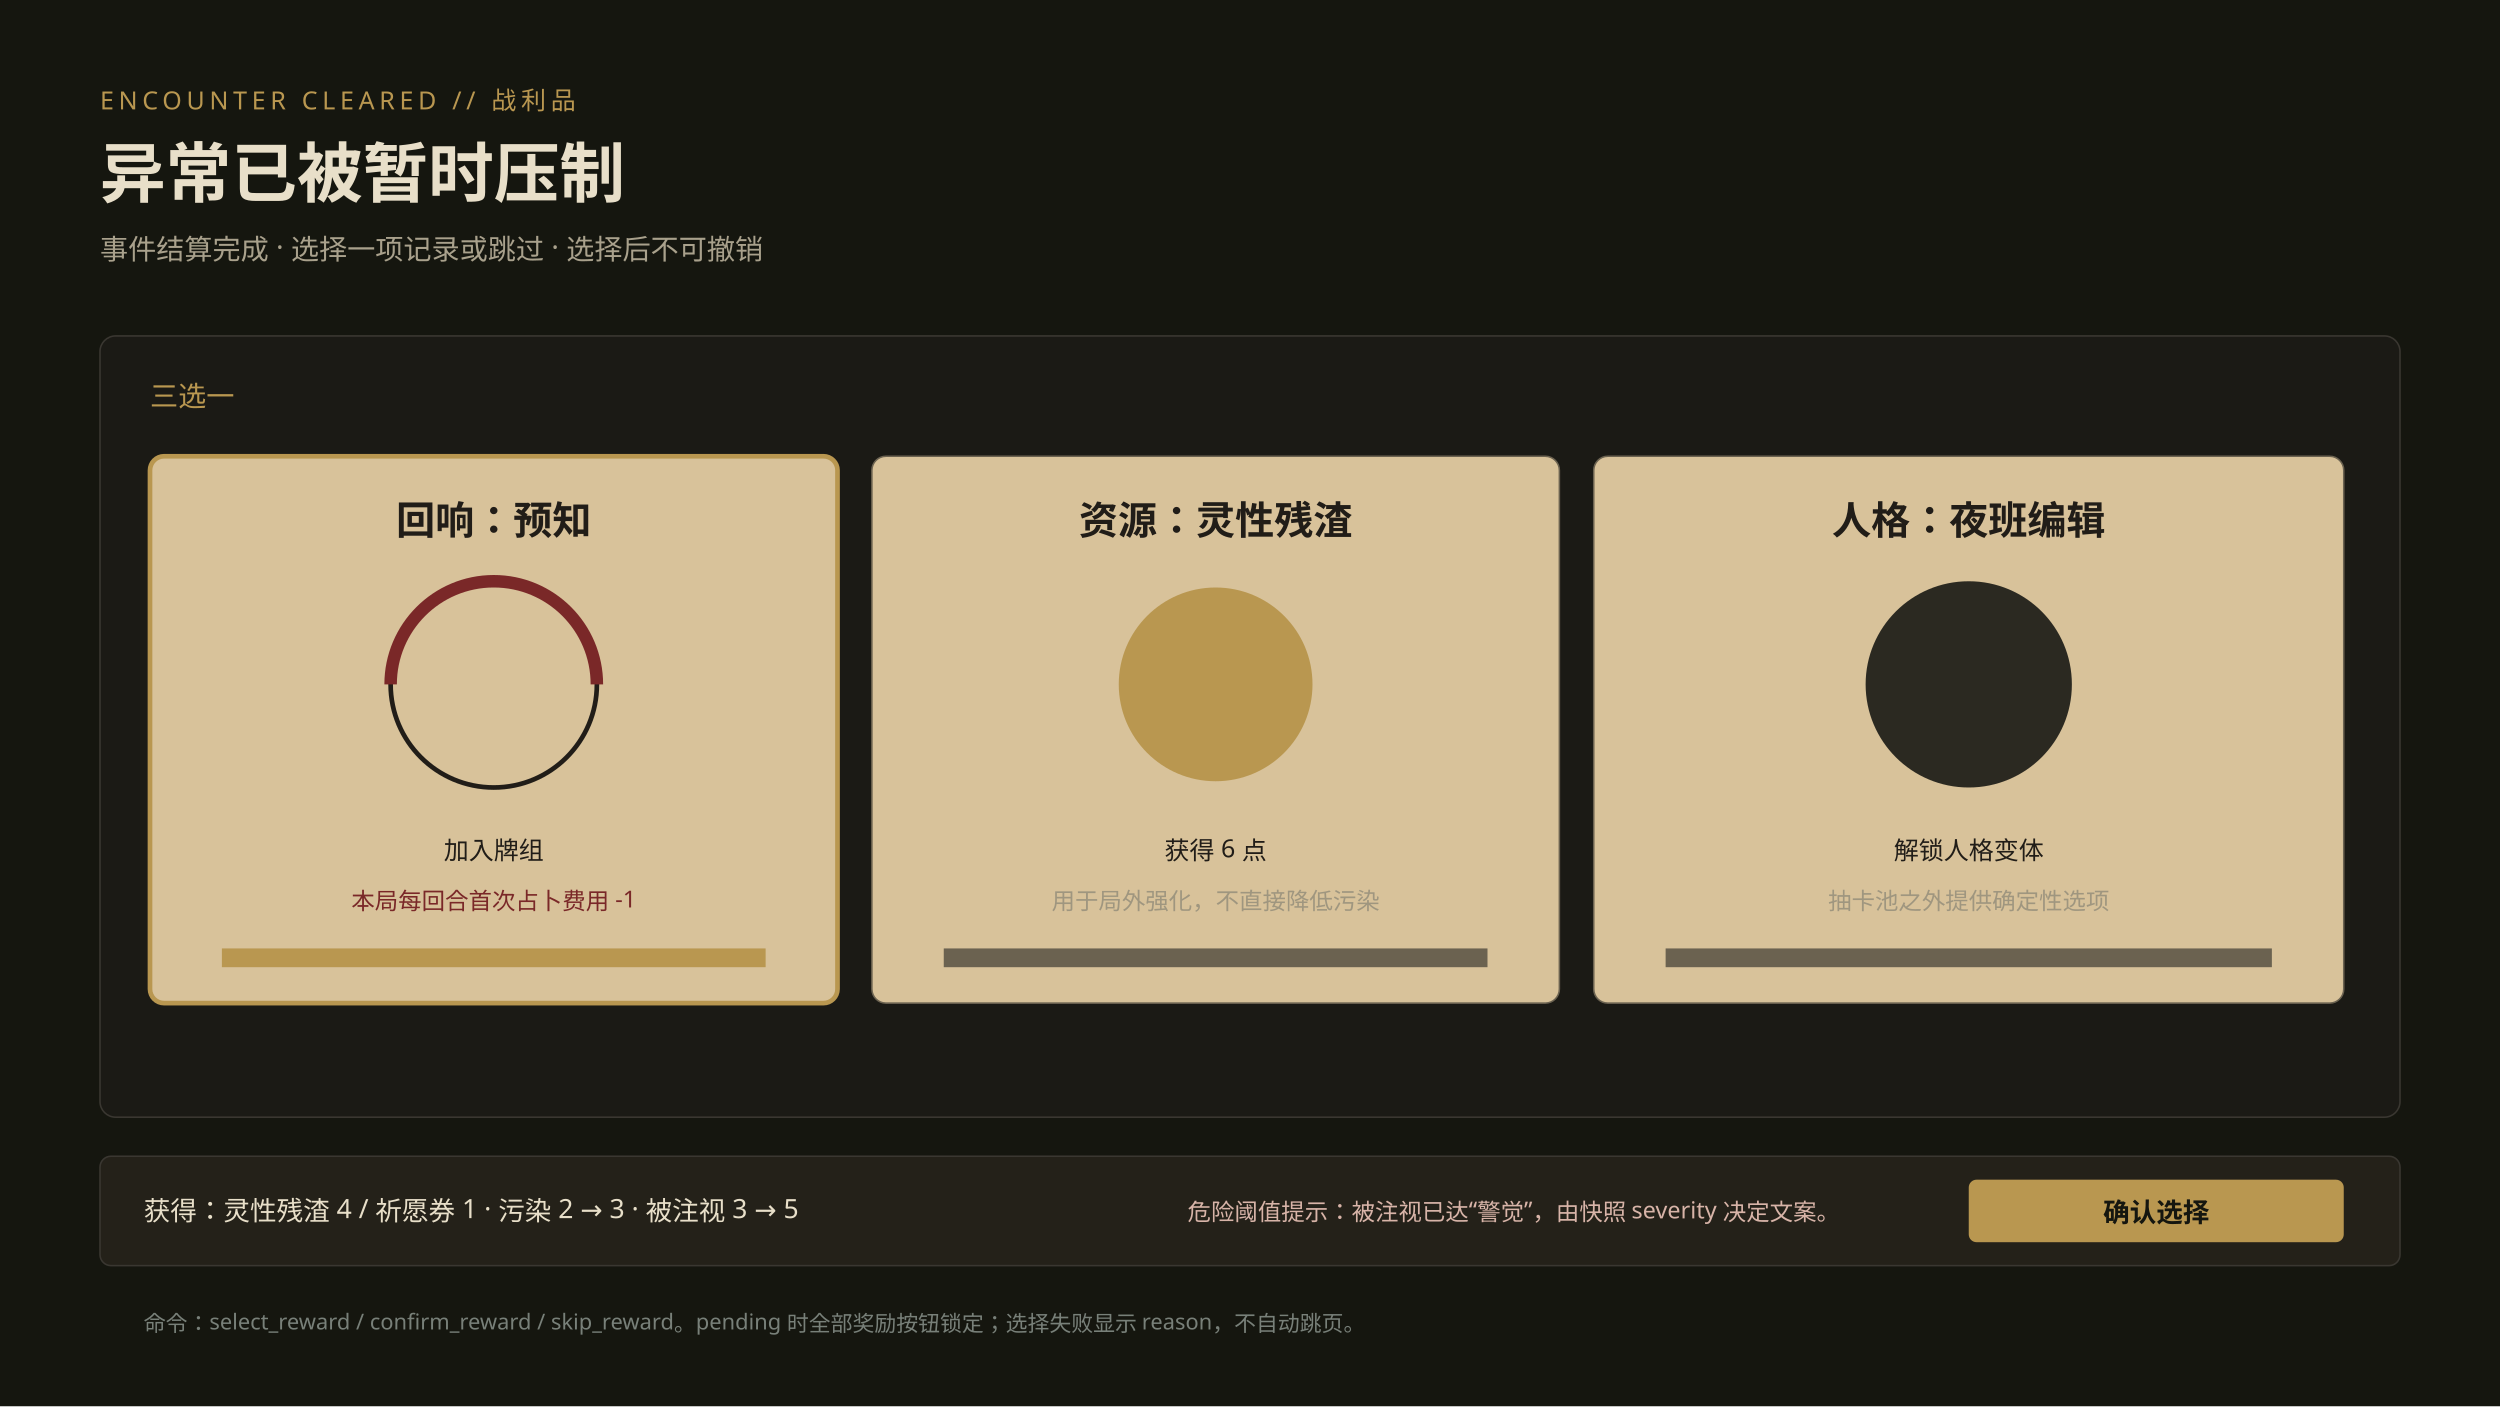
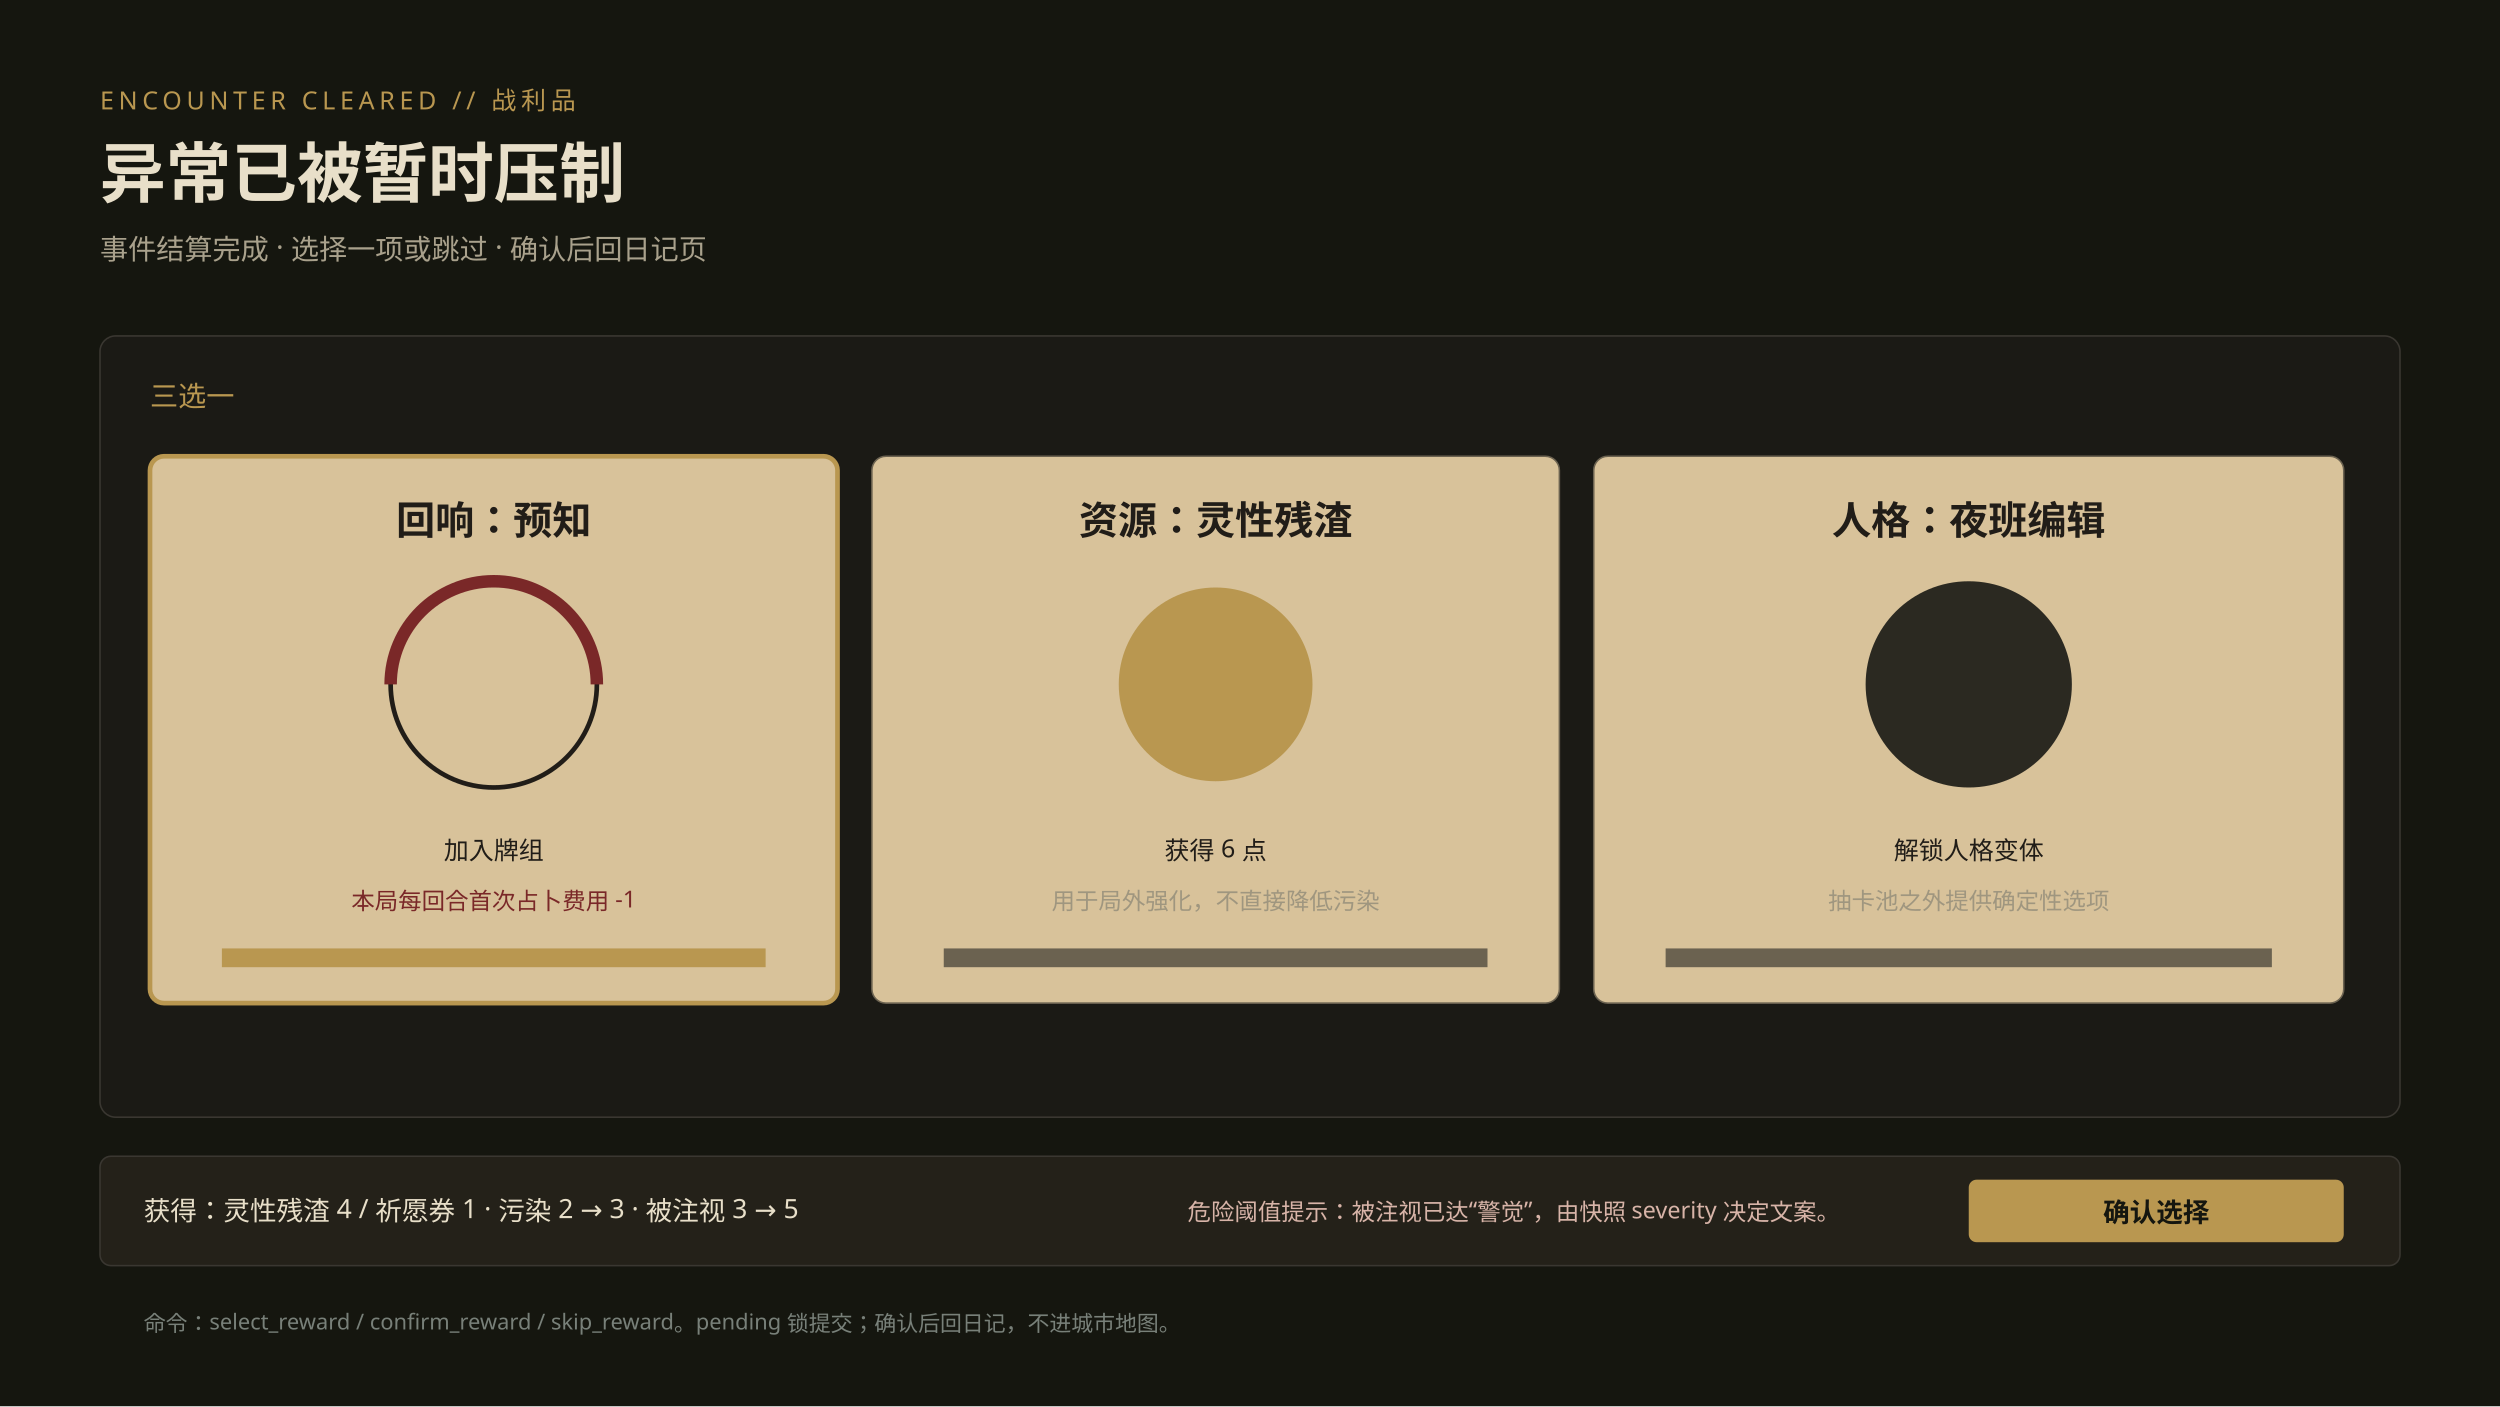
<svg xmlns="http://www.w3.org/2000/svg" width="1600" height="900" viewBox="0 0 1600 900">
  <rect width="1600" height="900" fill="#15160f" />
  <g font-family="Microsoft YaHei, sans-serif">
    <text x="64" y="70" fill="#b99750" font-size="16" letter-spacing="3">ENCOUNTER CLEARED // 战利品</text>
    <text x="64" y="126" fill="#e8dfc9" font-size="42" font-weight="700">异常已被暂时压制</text>
-     <text x="64" y="166" fill="#a9a18c" font-size="18">事件结算完成 · 选择一项记录或跳过 · 选择后不可撤销</text>
+     <text x="64" y="166" fill="#a9a18c" font-size="18">事件结算完成 · 选择一项或跳过 · 确认后回日记页</text>
    <rect x="64" y="215" width="1472" height="500" rx="10" fill="#1b1a15" stroke="#3a3731" />
    <text x="96" y="260" fill="#b99750" font-size="18">三选一</text>
    <g>
      <rect x="96" y="292" width="440" height="350" rx="9" fill="#d8c29a" stroke="#b99750" stroke-width="3" />
      <text x="316" y="342" text-anchor="middle" fill="#211d18" font-size="25" font-weight="700">回响：预知</text>
      <circle cx="316" cy="438" r="66" fill="none" stroke="#211d18" stroke-width="3" />
      <path d="M250,438 A66,66 0 0 1 382,438" fill="none" stroke="#7a2828" stroke-width="8" />
      <text x="316" y="550" text-anchor="middle" fill="#211d18" font-size="16">加入牌组</text>
      <text x="316" y="582" text-anchor="middle" fill="#7a2828" font-size="15">本局每回合首次占卜费用 -1</text>
      <rect x="142" y="607" width="348" height="12" fill="#b99750" />
      <rect x="558" y="292" width="440" height="350" rx="9" fill="#d8c29a" stroke="#6b6250" />
      <text x="778" y="342" text-anchor="middle" fill="#211d18" font-size="25" font-weight="700">资源：灵性残渣</text>
      <circle cx="778" cy="438" r="62" fill="#b99750" />
      <text x="778" y="550" text-anchor="middle" fill="#211d18" font-size="16">获得 6 点</text>
      <text x="778" y="582" text-anchor="middle" fill="#9f967f" font-size="15">用于局外强化，不直接降低污染</text>
      <rect x="604" y="607" width="348" height="12" fill="#6b6250" />
      <rect x="1020" y="292" width="480" height="350" rx="9" fill="#d8c29a" stroke="#6b6250" />
      <text x="1260" y="342" text-anchor="middle" fill="#211d18" font-size="25" font-weight="700">人格：夜班编辑</text>
      <circle cx="1260" cy="438" r="66" fill="#2b2921" />
      <text x="1260" y="550" text-anchor="middle" fill="#211d18" font-size="16">解锁人格变体</text>
      <text x="1260" y="582" text-anchor="middle" fill="#9f967f" font-size="15">抽卡池之外提供确定性选项</text>
      <rect x="1066" y="607" width="388" height="12" fill="#6b6250" />
    </g>
    <rect x="64" y="740" width="1472" height="70" rx="7" fill="#242119" stroke="#3a3731" />
    <text x="92" y="781" fill="#e8dfc9" font-size="17">获得：灵性残渣 4 / 祈愿券 1 · 污染 2 → 3 · 被注视 3 → 5</text>
    <text x="760" y="781" fill="#d8b4a8" font-size="15">危险阈值提示：被注视已达“警觉”，由快照 severity 决定文案。</text>
    <rect x="1260" y="755" width="240" height="40" rx="5" fill="#b99750" />
    <text x="1380" y="782" text-anchor="middle" fill="#15160f" font-size="17" font-weight="700">确认选择</text>
-     <text x="92" y="852" fill="#788079" font-size="14">命令：select_reward / confirm_reward / skip_reward。pending 时全部奖励按钮锁定；选择失败显示 reason，不自动跳页。</text>
+     <text x="92" y="852" fill="#788079" font-size="14">命令：select_reward / confirm_reward / skip_reward。pending 锁提交；确认后回日记，不进城市地图。</text>
  </g>
</svg>
